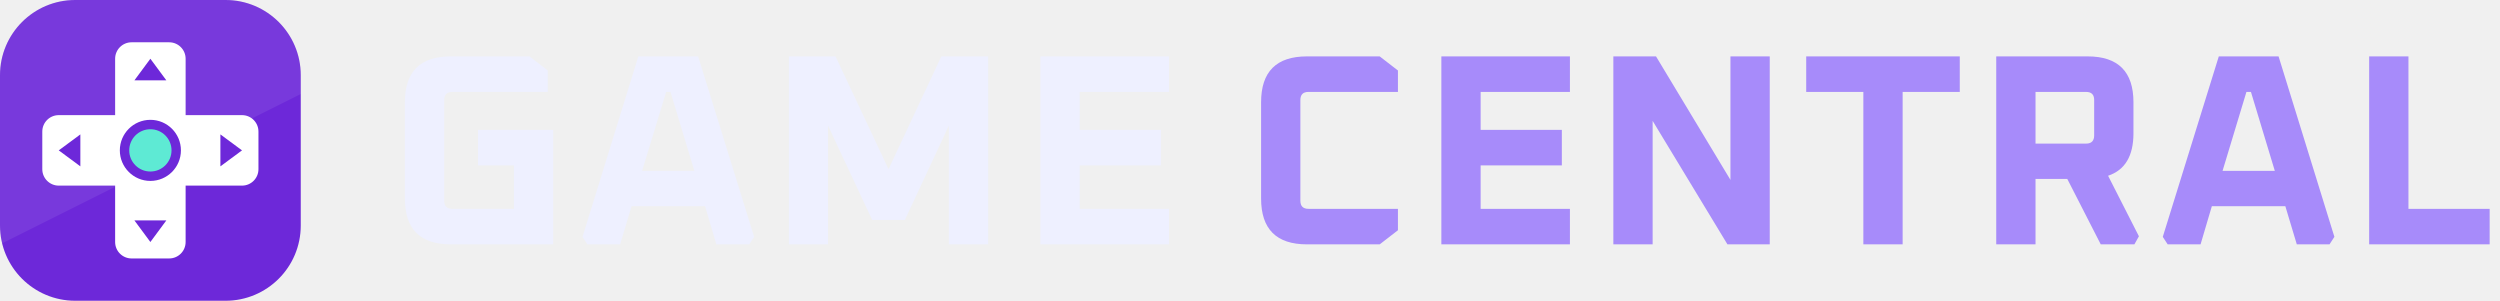
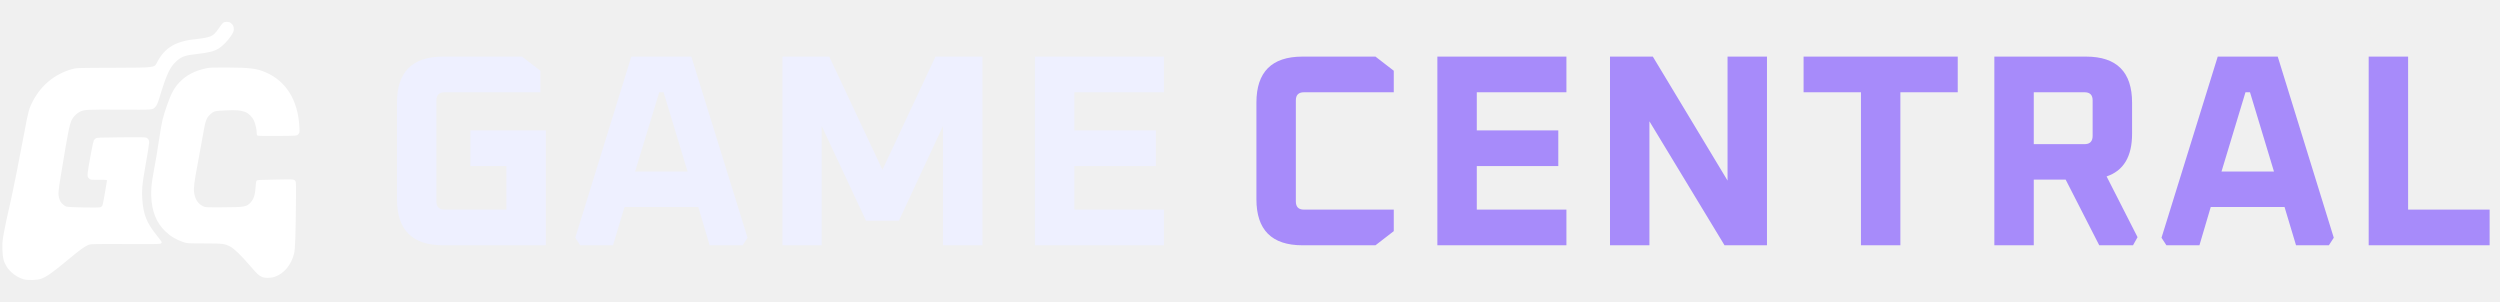
- <svg xmlns="http://www.w3.org/2000/svg" viewBox="0 0 532 64" width="2128" height="256">
-   <rect width="64" height="64" rx="16" fill="#6d28d9" />
-   <path d="M16 0H48A16 16 0 0 1 64 16V20L0 52V16A16 16 0 0 1 16 0Z" fill="#fff" fill-opacity=".08" />
-   <path d="M28 9h8a3.5 3.5 0 0 1 3.5 3.5V24.5H51.5A3.5 3.5 0 0 1 55 28v8a3.5 3.5 0 0 1-3.5 3.5H39.5V51.5A3.5 3.5 0 0 1 36 55h-8a3.5 3.5 0 0 1-3.5-3.5V39.5H12.5A3.5 3.5 0 0 1 9 36v-8a3.5 3.5 0 0 1 3.5-3.5H24.5V12.5A3.5 3.5 0 0 1 28 9z" fill="#fff" />
-   <path d="M32 12.5l3.4 4.6h-6.8zM32 51.5l3.4-4.6h-6.8zM12.5 32l4.6-3.4v6.8zM51.5 32l-4.6-3.4v6.8z" fill="#6d28d9" />
-   <circle cx="32" cy="32" r="6.5" fill="#6d28d9" />
-   <circle cx="32" cy="32" r="4.5" fill="#5eead4" />
-   <g transform="translate(82 12) scale(0.4)">
+ <svg xmlns="http://www.w3.org/2000/svg" viewBox="0 0 530 64" width="2120" height="256">
+   <svg x="0" y="0" width="64" height="64" viewBox="24 24 976 976">
+     <path d="M 100.03,926.858 C 77.927,920.283 55.974,903.587 45.029,885.029 35.268,868.48 32.628,857.751 31.868,831.532 31.268,810.833 31.664,805.072 35.111,784.373 38.655,763.096 49.03,714.206 58.724,673.105 65.151,645.854 93.083,505.307 103.682,446.885 c 11.114,-61.257 14.489,-73.423 26.781,-96.53 27.507,-51.71 71.235,-87.334 126.19,-102.805 14.33,-4.034 14.33,-4.034 140.335,-4.446 126.005,-0.411 126.005,-0.411 133.716,-15.478 25.682,-50.182 61.039,-71.082 131.558,-77.765 17.004,-1.612 33.73,-4.938 42.739,-8.501 8.648,-3.42 16.518,-11.149 26.494,-26.017 5.712,-8.514 12.122,-16.618 14.243,-18.008 5.68,-3.722 18.345,-3.503 23.628,0.408 8.044,5.955 11.12,12.227 10.481,21.369 -0.496,7.103 -1.771,10.053 -9.234,21.369 -10.152,15.396 -27.634,33.184 -39.499,40.195 -16.019,9.464 -30.204,13.169 -66.097,17.267 -44.087,5.033 -54.029,8.539 -72.456,25.549 -19.583,18.076 -30.988,43.116 -53.233,116.875 -5.293,17.548 -8.564,24.718 -13.53,29.652 -9.484,9.424 -3.041,8.947 -114.809,8.487 -108.7,-0.448 -114.022,-0.168 -128.654,6.753 -9.43,4.461 -20.255,14.974 -25.606,24.869 -7.755,14.339 -12.876,40.09 -35.886,180.447 -8.923,54.426 -9.408,61.392 -5.231,75.143 2.602,8.567 4.593,12.008 10.146,17.537 4.22,4.202 9.29,7.587 13.029,8.697 8.337,2.476 104.274,4.243 109.86,2.023 2.187,-0.869 4.966,-3.102 6.176,-4.962 1.215,-1.867 4.874,-19.884 8.17,-40.225 3.284,-20.264 6.32,-38.336 6.748,-40.16 0.778,-3.316 0.778,-3.316 -26.401,-3.316 -27.179,0 -27.179,0 -31.714,-4.535 -7.007,-7.007 -6.889,-8.364 7.471,-86.101 3.294,-17.832 6.947,-34.275 8.116,-36.54 1.17,-2.265 4.116,-5.328 6.548,-6.806 4.086,-2.485 10.243,-2.743 81.353,-3.414 60.372,-0.57 77.938,-0.321 81.607,1.157 6.292,2.534 9.854,8.341 9.57,15.6 -0.242,6.165 -5.192,36.672 -15.032,92.639 -7.524,42.79 -9.203,63.519 -7.302,90.127 3.572,49.987 13.752,75.907 45.637,116.197 19.589,24.753 18.626,23.081 15.359,26.691 -2.734,3.021 -3.296,3.034 -115.515,2.664 -112.768,-0.372 -112.768,-0.372 -122.347,4.083 -12.822,5.963 -25.685,15.467 -63.371,46.823 -49.241,40.97 -67.564,53.974 -86.301,61.247 -12.144,4.714 -44.099,5.668 -57.389,1.714 z m 769.295,-8.27 c -9.334,-4.498 -15.026,-9.96 -36.865,-35.372 -28.796,-33.508 -51.255,-55.312 -63.533,-61.679 -19.094,-9.902 -22.667,-10.346 -84.557,-10.514 -55.265,-0.15 -55.265,-0.15 -67.792,-4.362 -23.289,-7.832 -40.999,-18.43 -58.009,-34.714 -29.128,-27.885 -43.757,-64.311 -45.614,-113.58 -0.845,-22.413 1.068,-42.605 7.119,-75.161 7.955,-42.8 11.929,-66.504 19.888,-118.637 7.605,-49.816 10.169,-60.423 24.576,-101.688 12.886,-36.907 22.675,-54.885 39.732,-72.966 21.531,-22.824 50.274,-37.747 87.2,-45.273 11.012,-2.244 20.292,-2.575 66.587,-2.37 73.436,0.325 95.77,3.066 124.091,15.229 67.081,28.809 105.276,90.417 109.713,176.963 0.95,18.528 0.95,18.528 -3.563,23.58 -4.513,5.052 -4.513,5.052 -66.542,5.467 -41.89,0.28 -62.983,-0.096 -64.967,-1.157 -2.334,-1.249 -2.937,-3.089 -2.937,-8.951 0,-10.978 -4.036,-28.881 -8.87,-39.344 -5.843,-12.648 -17.348,-23.957 -28.689,-28.2 -14.434,-5.4 -29.385,-6.556 -63.624,-4.916 -34.415,1.648 -37.75,2.489 -48.248,12.165 -13.836,12.754 -16.231,19.789 -25.949,76.247 -4.081,23.706 -11.034,61.933 -15.452,84.948 -11.014,57.376 -13.518,77.867 -11.345,92.811 3.063,21.066 12.505,35.635 28.038,43.263 8.342,4.097 8.342,4.097 64.805,3.814 69.922,-0.351 76.272,-1.4 88.917,-14.698 11.022,-11.591 15.585,-25.654 17.052,-52.56 0.629,-11.526 1.524,-16.711 3.223,-18.664 2.178,-2.505 6.66,-2.779 60.68,-3.715 58.328,-1.01 58.328,-1.01 62.634,2.704 4.306,3.714 4.306,3.714 3.814,64.624 -0.896,110.872 -2.539,157.946 -5.995,171.773 -9.143,36.576 -32.228,64.505 -62.042,75.059 -13.8,4.885 -33.193,4.829 -43.475,-0.126 z" fill="#fff" />
+   </svg>
+   <g transform="translate(80 12) scale(0.4)">
    <path d="M10.4 75.6V24.4Q10.4 0 34.8 0H76.7L86.4 7.5V18.9H35.7Q31.3 18.9 31.3 23.2V76.8Q31.3 81.1 35.7 81.1H68.4V58H49.3V39.1H89.3V100H34.8Q10.4 100 10.4 75.6ZM104.9 96 134.6 0H166.4L196.2 96L193.6 100H176.1L170.1 79.7H131L124.9 100H107.5ZM136.6 60.9H164.4L151.7 18.9H149.4ZM214.7 100V0H239.5L267.7 60L295.8 0H320.7V100H299.8V36.8L276.4 87H259L235.5 36.8V100ZM348.5 100V0H416.9V18.9H369.4V39.1H412.6V58H369.4V81.1H416.9V100Z" fill="#eef0ff" />
    <path d="M465.9 75.6V24.4Q465.9 0 490.3 0H529L538.7 7.5V18.9H491.1Q486.8 18.9 486.8 23.2V76.8Q486.8 81.1 491.1 81.1H538.7V92.5L529 100H490.3Q465.9 100 465.9 75.6ZM561.8 100V0H630.2V18.9H582.7V39.1H625.9V58H582.7V81.1H630.2V100ZM653.3 100V0H676L715.6 65.7V0H736.5V100H714L674.2 34.3V100ZM755.9 18.9V0H837.6V18.9H807.2V100H786.3V18.9ZM857 100V0H905.6Q930 0 930 24.4V40.9Q930 59 916.5 63.5L932.9 95.7L930.5 100H912.6L894.8 65.2H877.9V100ZM877.9 46.4H904.8Q909.1 46.4 909.1 42V23.2Q909.1 18.9 904.8 18.9H877.9ZM945.6 96 975.4 0H1007.2L1036.9 96L1034.3 100H1016.9L1010.8 79.7H971.7L965.7 100H948.2ZM977.4 60.9H1005.2L992.5 18.9H990.1ZM1055.4 100V0H1076.3V81.1H1119.5V100Z" fill="#a78bfa" />
  </g>
</svg>
